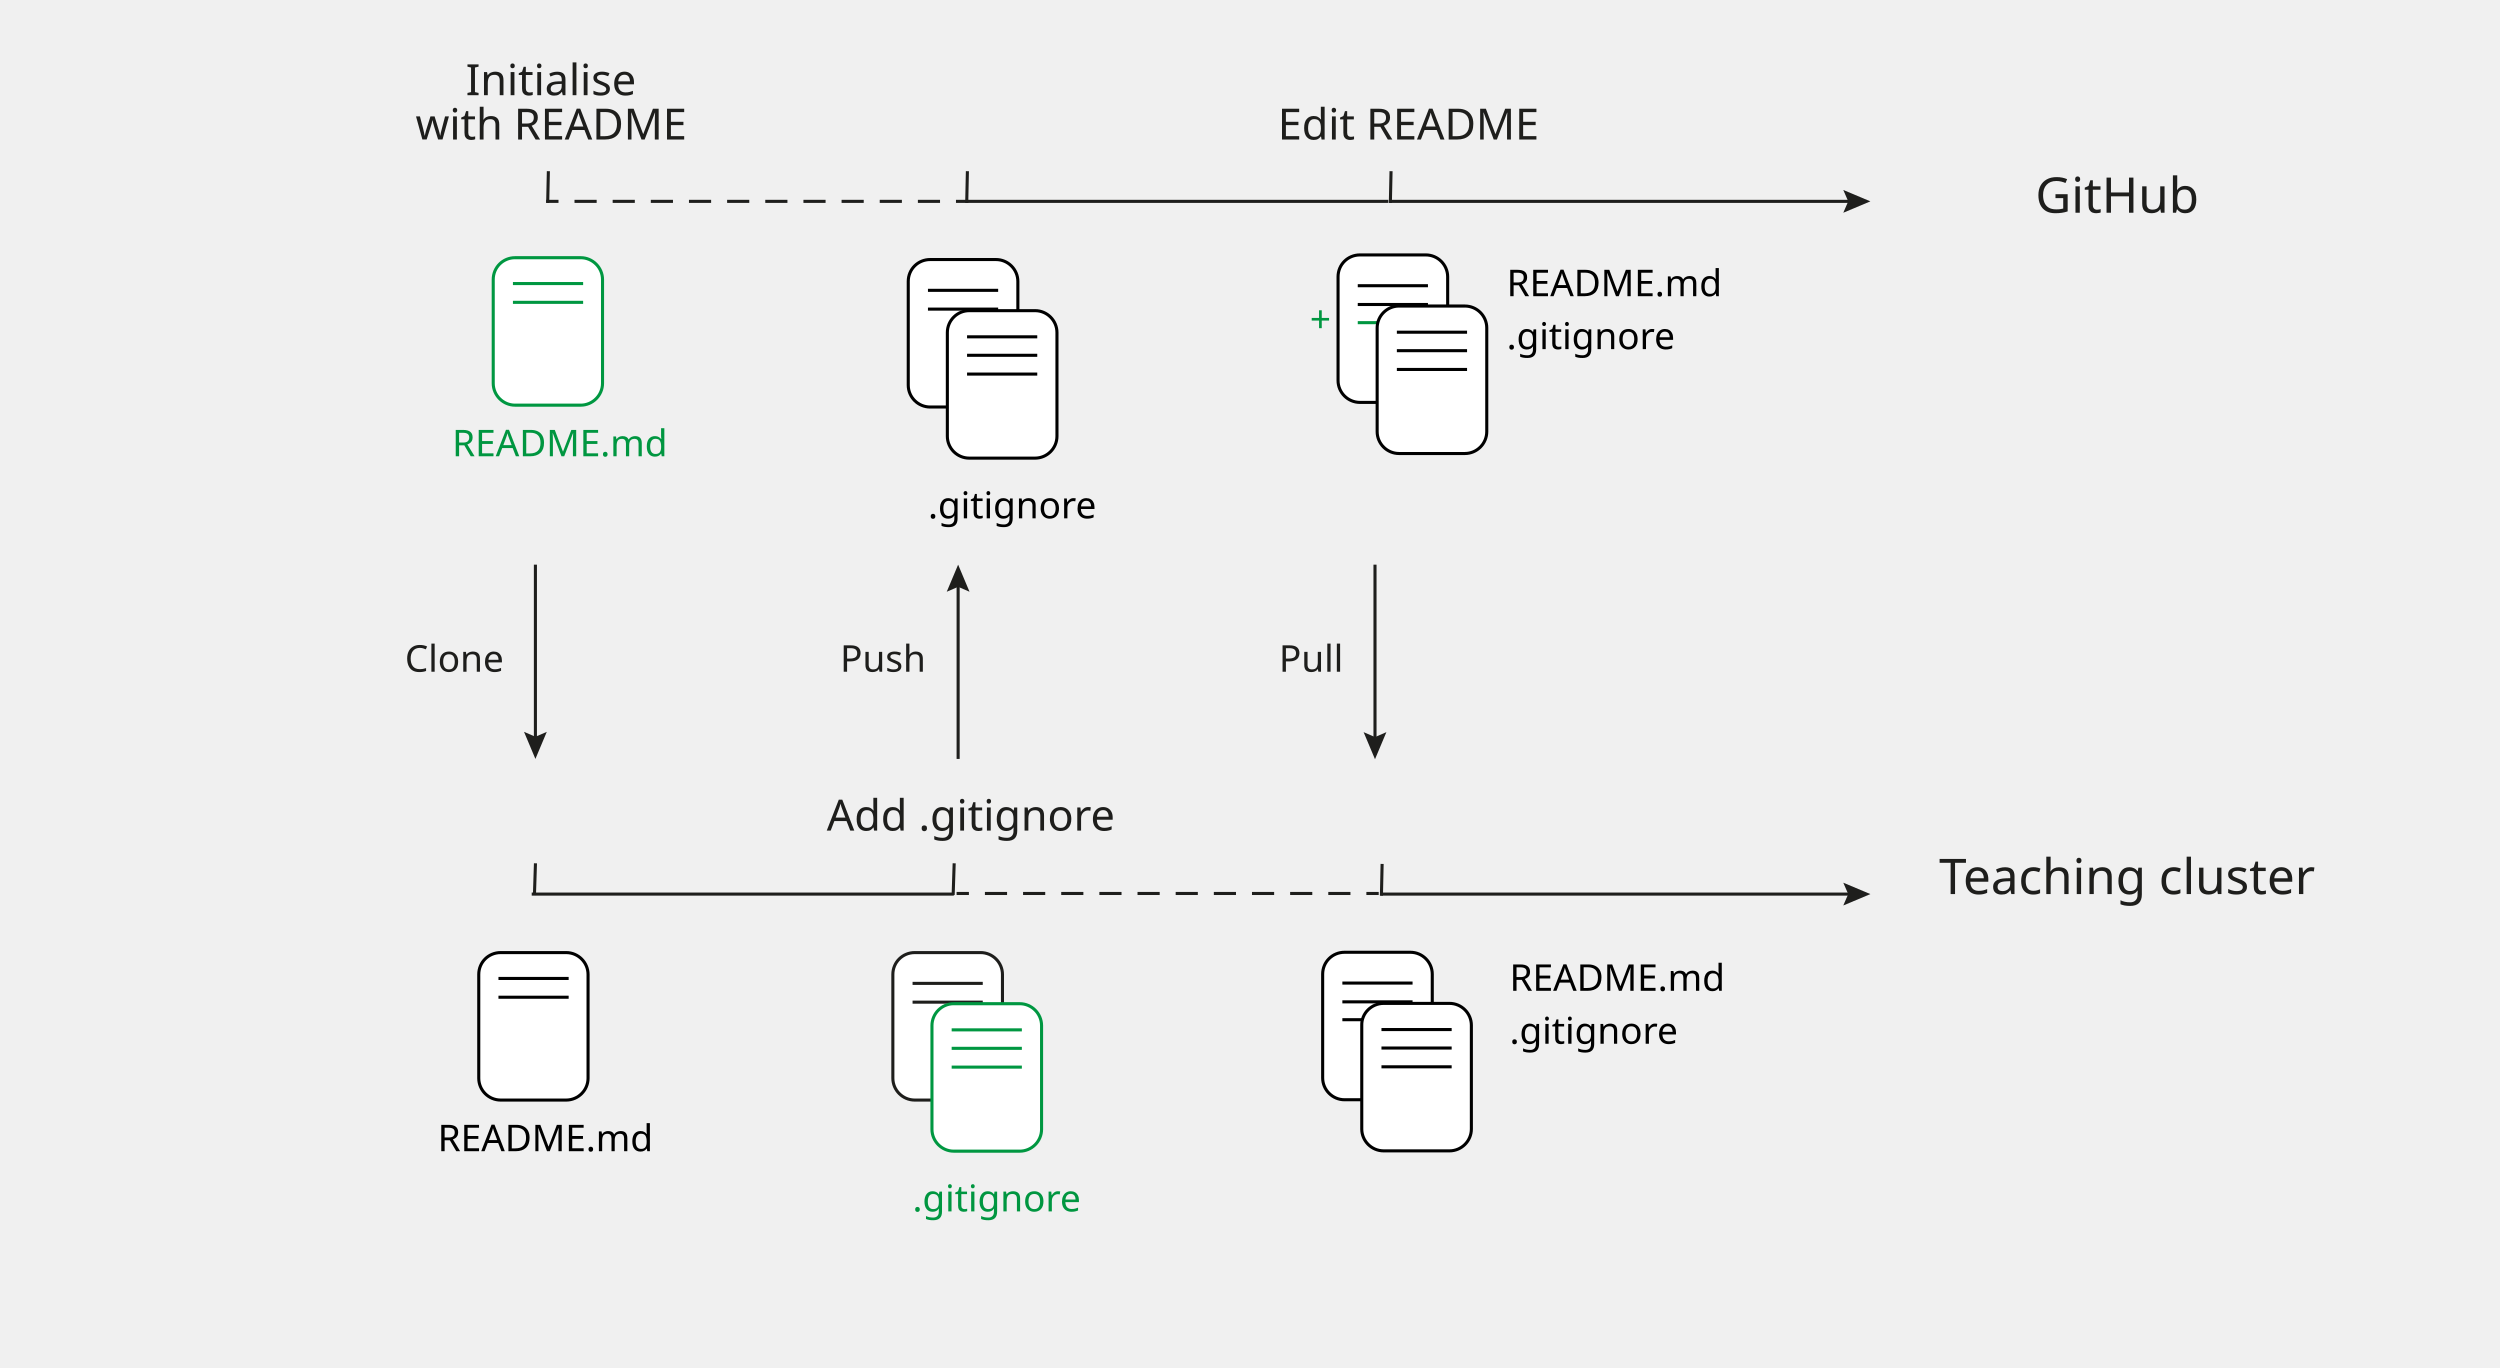
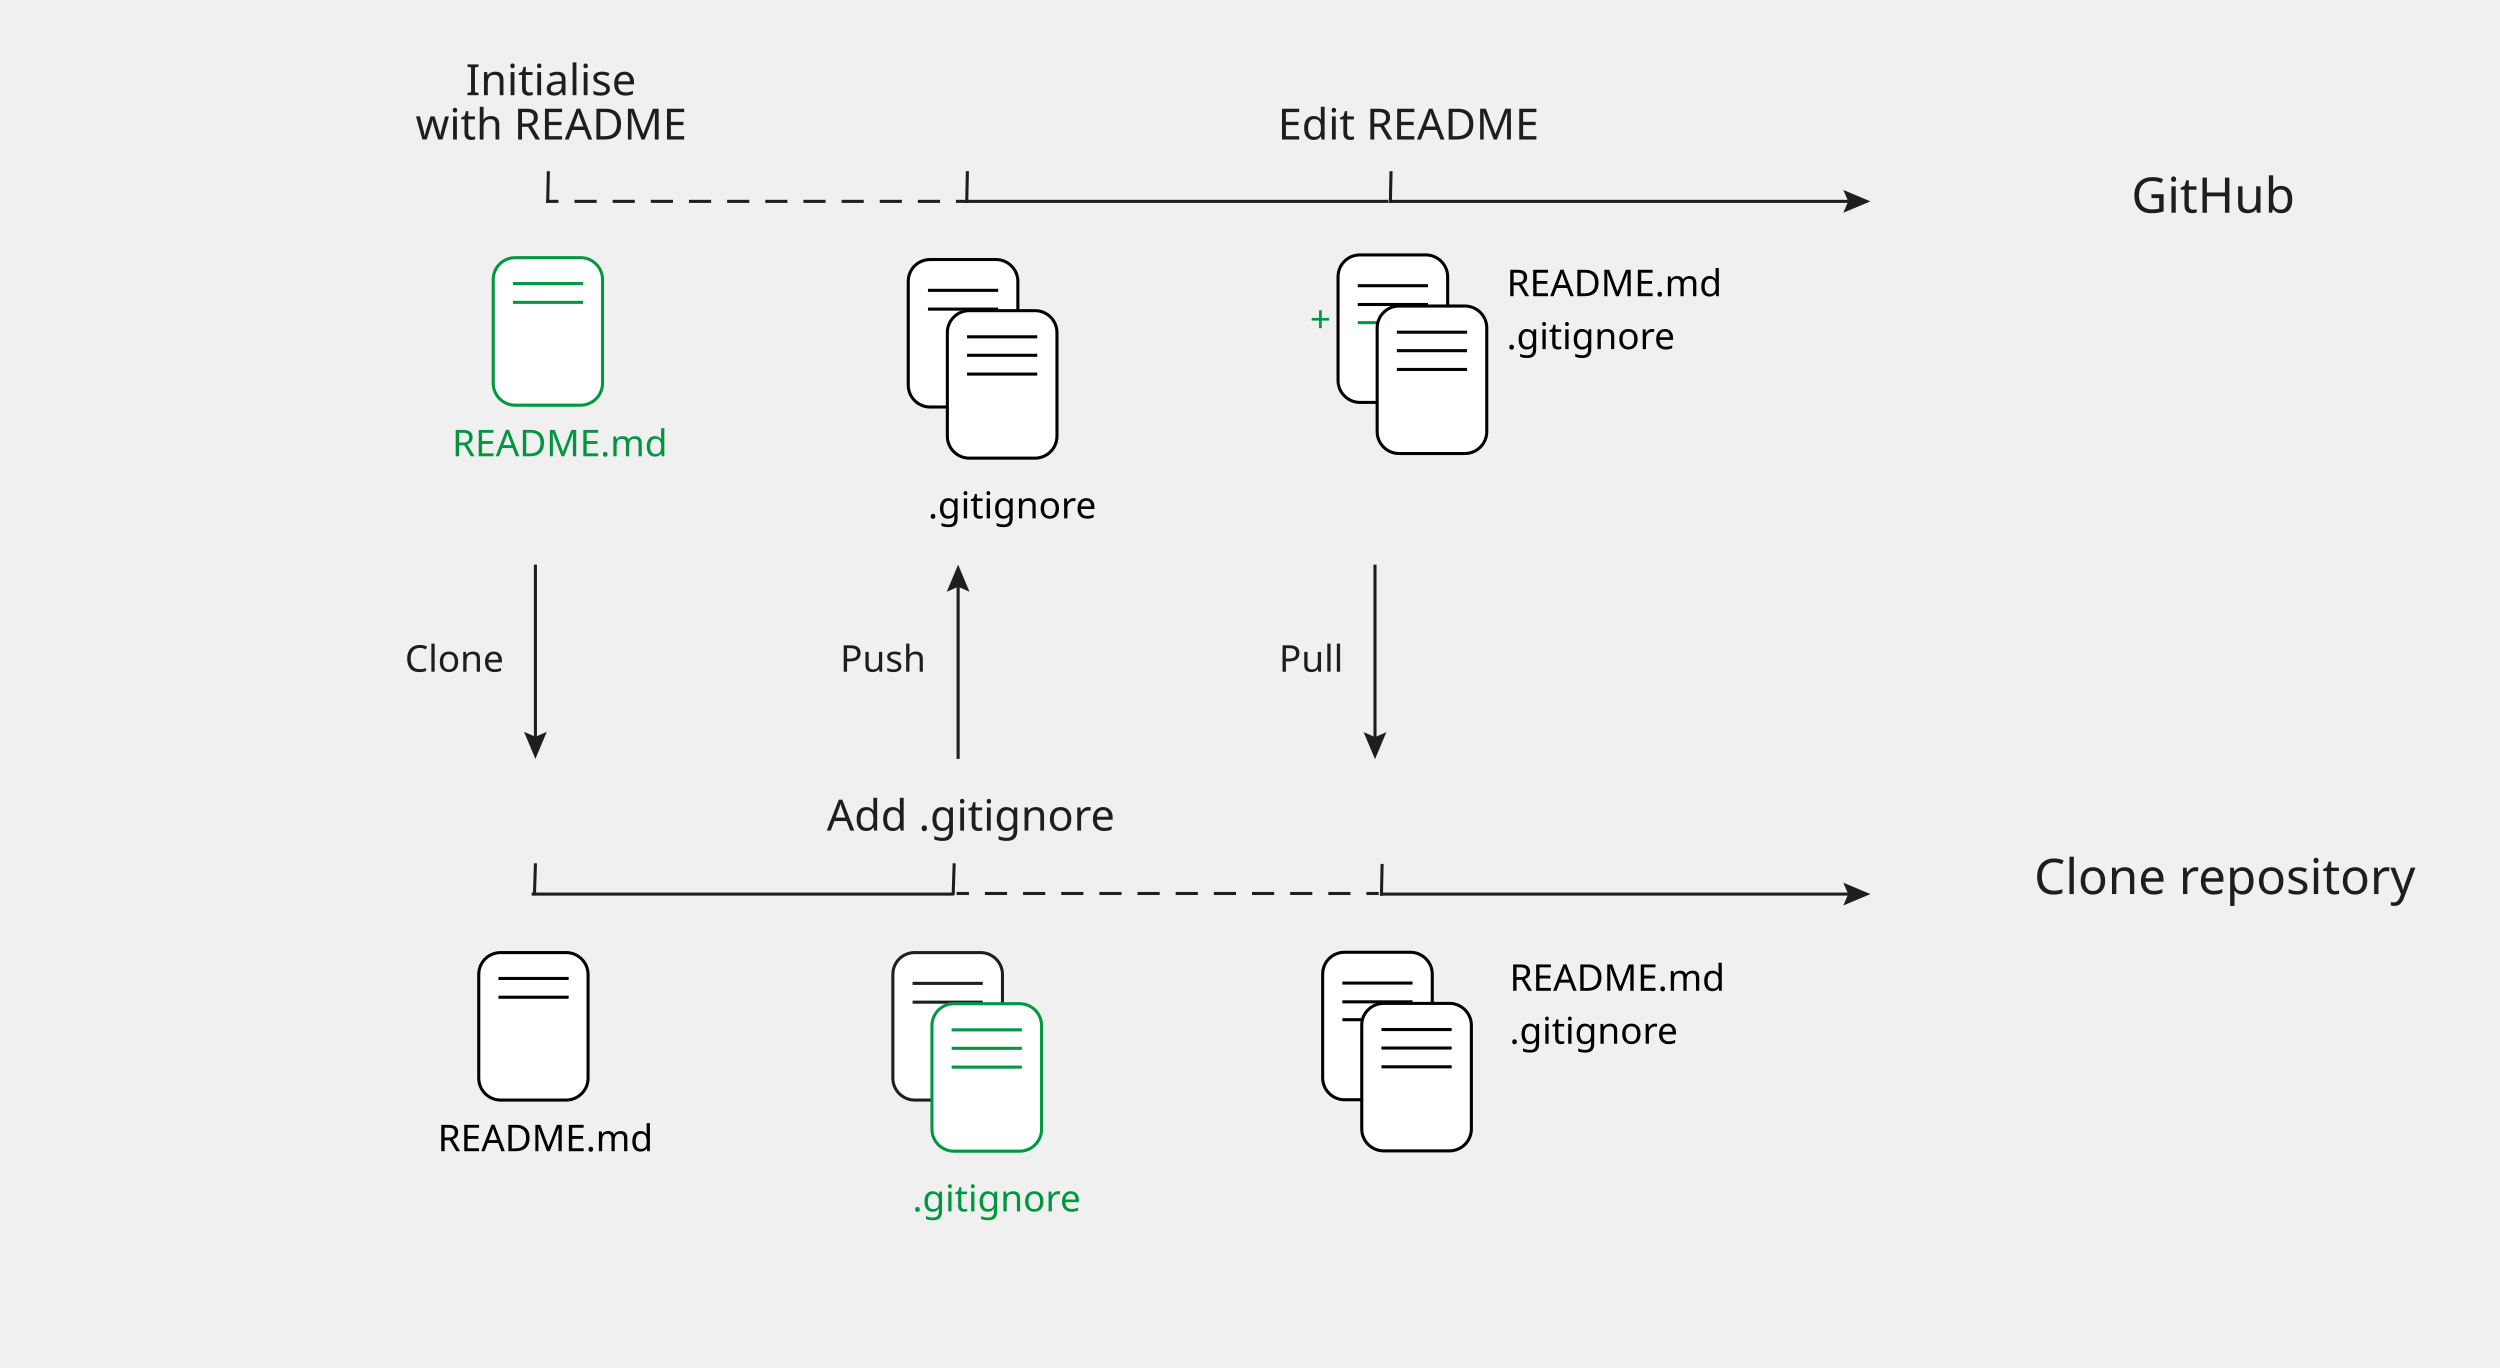
<svg xmlns="http://www.w3.org/2000/svg" version="1.1" id="Layer_1" x="0px" y="0px" viewBox="0 0 812 444.3" style="enable-background:new 0 0 812 444.3;" xml:space="preserve">
  <style type="text/css">
	.st0{fill:#FFFFFF;stroke:#000000;stroke-miterlimit:10;}
	.st1{fill:none;stroke:#000000;stroke-miterlimit:10;}
	.st2{fill:none;stroke:#009640;stroke-miterlimit:10;}
	.st3{fill:none;stroke:#1E1E1C;stroke-linecap:square;stroke-miterlimit:10;}
	.st4{fill:#1E1E1C;}
	.st5{font-family:'ArialMT';}
	.st6{font-size:14px;}
	.st7{fill:#FFFFFF;stroke:#009741;stroke-miterlimit:10;}
	.st8{fill:none;stroke:#009741;stroke-miterlimit:10;}
	.st9{fill:#FFFFFF;stroke:#1E1E1C;stroke-miterlimit:10;}
	.st10{fill:none;stroke:#1E1E1C;stroke-miterlimit:10;}
	.st11{font-size:16px;}
	.st12{fill:#009640;}
	.st13{font-size:12px;}
	.st14{fill:none;stroke:#1E1E1C;stroke-linecap:square;stroke-miterlimit:10;stroke-dasharray:6.196,6.196;}
</style>
  <path class="st0" d="M441.7,82.8h21.4c3.9,0,7.1,3.2,7.1,7.1v33.7c0,3.9-3.2,7.1-7.1,7.1h-21.4c-3.9,0-7.1-3.2-7.1-7.1V89.9  C434.6,85.9,437.8,82.8,441.7,82.8z" />
  <line class="st1" x1="441" y1="92.8" x2="463.8" y2="92.8" />
  <line class="st1" x1="441" y1="98.9" x2="463.8" y2="98.9" />
  <line class="st2" x1="441" y1="104.8" x2="463.8" y2="104.8" />
  <g>
    <g>
      <line class="st3" x1="451.6" y1="65.4" x2="601.5" y2="65.4" />
      <g>
        <polygon class="st4" points="598.7,69.1 600.3,65.4 598.7,61.7 607.5,65.4    " />
      </g>
    </g>
  </g>
  <line class="st3" x1="177.9" y1="65.4" x2="178.1" y2="56.1" />
  <text transform="matrix(1 0 0 1 151.2668 30.9163)" class="st4 st5 st6">Initialise</text>
  <text transform="matrix(1 0 0 1 134.9669 45.3163)" class="st4 st5 st6">with README</text>
  <path class="st7" d="M167.3,83.7h21.3c3.9,0,7.1,3.2,7.1,7.1v33.7c0,3.9-3.2,7.1-7.1,7.1h-21.3c-3.9,0-7.1-3.2-7.1-7.1V90.8  C160.2,86.8,163.4,83.7,167.3,83.7z" />
  <line class="st8" x1="166.6" y1="92.1" x2="189.4" y2="92.1" />
  <line class="st8" x1="166.6" y1="98.2" x2="189.4" y2="98.2" />
  <path class="st9" d="M297.1,309.4h21.4c3.9,0,7.1,3.2,7.1,7.1v33.7c0,3.9-3.2,7.1-7.1,7.1h-21.4c-3.9,0-7.1-3.2-7.1-7.1v-33.7  C290,312.5,293.2,309.4,297.1,309.4z" />
  <line class="st10" x1="296.4" y1="319.4" x2="319.2" y2="319.4" />
  <line class="st10" x1="296.4" y1="325.5" x2="319.2" y2="325.5" />
  <path class="st7" d="M309.8,326h21.4c3.9,0,7.1,3.2,7.1,7.1v33.7c0,3.9-3.2,7.1-7.1,7.1h-21.4c-3.9,0-7.1-3.2-7.1-7.1v-33.7  C302.7,329.2,305.9,326,309.8,326z" />
  <line class="st8" x1="309.1" y1="334.5" x2="331.9" y2="334.5" />
  <line class="st8" x1="309.1" y1="340.5" x2="331.9" y2="340.5" />
  <line class="st8" x1="309.1" y1="346.6" x2="331.9" y2="346.6" />
-   <text transform="matrix(1 0 0 1 661.1033 69.1001)" class="st4 st5 st11">GitHub</text>
+   <text transform="matrix(1 0 0 1 692.2671 69.1001)" class="st4 st5 st11">GitHub</text>
  <g>
    <g>
      <line class="st3" x1="448.8" y1="290.4" x2="601.5" y2="290.4" />
      <g>
        <polygon class="st4" points="598.7,294.1 600.3,290.4 598.7,286.7 607.5,290.4    " />
      </g>
    </g>
  </g>
  <line class="st3" x1="173.6" y1="290.2" x2="173.9" y2="280.9" />
  <line class="st3" x1="309.6" y1="290.2" x2="309.9" y2="280.9" />
  <text transform="matrix(1 0 0 1 268.532 269.7707)" class="st4 st5 st6">Add .gitignore</text>
-   <text transform="matrix(1 0 0 1 629.8277 290.3997)" class="st4 st5 st11">Teaching cluster</text>
+   <text transform="matrix(1 0 0 1 660.6932 290.3997)" class="st4 st5 st11">Clone repository</text>
  <text transform="matrix(1 0 0 1 146.8653 148.1981)" class="st12 st5 st13">README.md</text>
  <g>
    <g>
      <line class="st10" x1="173.9" y1="183.4" x2="173.9" y2="240.5" />
      <g>
        <polygon class="st4" points="170.2,237.7 173.9,239.3 177.6,237.7 173.9,246.5    " />
      </g>
    </g>
  </g>
  <text transform="matrix(1 0 0 1 131.5137 218.1695)" class="st4 st5 st13">Clone</text>
  <path class="st0" d="M162.6,309.4h21.3c3.9,0,7.1,3.2,7.1,7.1v33.7c0,3.9-3.2,7.1-7.1,7.1h-21.3c-3.9,0-7.1-3.2-7.1-7.1v-33.7  C155.5,312.5,158.7,309.4,162.6,309.4z" />
  <line class="st1" x1="161.9" y1="317.8" x2="184.7" y2="317.8" />
  <line class="st1" x1="161.9" y1="323.9" x2="184.7" y2="323.9" />
  <text transform="matrix(1 0 0 1 142.1692 373.9117)" class="st5 st13">README.md</text>
  <text transform="matrix(1 0 0 1 296.3899 393.4614)" class="st12 st5 st13">.gitignore</text>
  <g>
    <g>
      <line class="st10" x1="311.2" y1="189.4" x2="311.2" y2="246.5" />
      <g>
        <polygon class="st4" points="307.5,192.2 311.2,190.6 314.9,192.2 311.2,183.4    " />
      </g>
    </g>
  </g>
  <text transform="matrix(1 0 0 1 272.8807 218.1695)" class="st4 st5 st13">Push</text>
  <path class="st0" d="M302.1,84.3h21.4c3.9,0,7.1,3.2,7.1,7.1v33.7c0,3.9-3.2,7.1-7.1,7.1h-21.4c-3.9,0-7.1-3.2-7.1-7.1V91.4  C295,87.4,298.2,84.3,302.1,84.3z" />
  <line class="st1" x1="301.4" y1="94.3" x2="324.2" y2="94.3" />
  <line class="st1" x1="301.4" y1="100.4" x2="324.2" y2="100.4" />
  <path class="st0" d="M314.8,100.9h21.4c3.9,0,7.1,3.2,7.1,7.1v33.7c0,3.9-3.2,7.1-7.1,7.1h-21.4c-3.9,0-7.1-3.2-7.1-7.1V108  C307.7,104.1,310.9,100.9,314.8,100.9z" />
  <line class="st1" x1="314.1" y1="109.4" x2="336.9" y2="109.4" />
  <line class="st1" x1="314.1" y1="115.4" x2="336.9" y2="115.4" />
  <line class="st1" x1="314.1" y1="121.5" x2="336.9" y2="121.5" />
  <text transform="matrix(1 0 0 1 301.4399 168.3458)" class="st5 st13">.gitignore</text>
  <line class="st3" x1="314" y1="65.4" x2="314.2" y2="56.1" />
  <line class="st3" x1="451.6" y1="65.4" x2="451.8" y2="56.1" />
  <text transform="matrix(1 0 0 1 415.0349 45.3168)" class="st4 st5 st6">Edit README</text>
  <path class="st0" d="M454.4,99.4h21.4c3.9,0,7.1,3.2,7.1,7.1v33.7c0,3.9-3.2,7.1-7.1,7.1h-21.4c-3.9,0-7.1-3.2-7.1-7.1v-33.7  C447.3,102.6,450.5,99.4,454.4,99.4z" />
  <line class="st1" x1="453.7" y1="107.9" x2="476.5" y2="107.9" />
  <line class="st1" x1="453.7" y1="113.9" x2="476.5" y2="113.9" />
  <line class="st1" x1="453.7" y1="120" x2="476.5" y2="120" />
  <g>
    <g>
      <line class="st10" x1="446.6" y1="183.4" x2="446.6" y2="240.6" />
      <g>
        <polygon class="st4" points="442.9,237.8 446.6,239.4 450.3,237.8 446.6,246.6    " />
      </g>
    </g>
  </g>
  <text transform="matrix(1 0 0 1 415.4161 218.1697)" class="st4 st5 st13">Pull</text>
  <path class="st0" d="M436.7,309.3h21.4c3.9,0,7.1,3.2,7.1,7.1v33.7c0,3.9-3.2,7.1-7.1,7.1h-21.4c-3.9,0-7.1-3.2-7.1-7.1v-33.7  C429.6,312.4,432.8,309.3,436.7,309.3z" />
  <line class="st1" x1="436" y1="319.3" x2="458.8" y2="319.3" />
  <line class="st1" x1="436" y1="325.4" x2="458.8" y2="325.4" />
  <line class="st1" x1="436" y1="331.2" x2="458.8" y2="331.2" />
  <path class="st0" d="M449.4,325.9h21.4c3.9,0,7.1,3.2,7.1,7.1v33.7c0,3.9-3.2,7.1-7.1,7.1h-21.4c-3.9,0-7.1-3.2-7.1-7.1V333  C442.2,329.1,445.5,325.9,449.4,325.9z" />
  <line class="st1" x1="448.7" y1="334.4" x2="471.5" y2="334.4" />
  <line class="st1" x1="448.7" y1="340.4" x2="471.5" y2="340.4" />
  <line class="st1" x1="448.7" y1="346.5" x2="471.5" y2="346.5" />
  <text transform="matrix(1 0 0 1 425.4469 107.9209)" class="st12 st5 st13">+</text>
  <line class="st3" x1="448.7" y1="290.4" x2="448.9" y2="281.1" />
  <g>
    <g>
      <line class="st3" x1="177.9" y1="65.4" x2="180.9" y2="65.4" />
      <line class="st14" x1="187.1" y1="65.4" x2="307.9" y2="65.4" />
      <line class="st3" x1="311" y1="65.4" x2="314" y2="65.4" />
    </g>
  </g>
  <g>
    <g>
      <line class="st3" x1="311.2" y1="290.2" x2="314.2" y2="290.2" />
      <line class="st14" x1="320.4" y1="290.2" x2="441.2" y2="290.2" />
      <line class="st3" x1="444.3" y1="290.2" x2="447.3" y2="290.2" />
    </g>
  </g>
  <line class="st3" x1="314.2" y1="65.4" x2="450.4" y2="65.4" />
  <line class="st3" x1="173.2" y1="290.4" x2="309.3" y2="290.4" />
  <text transform="matrix(1 0 0 1 489.3708 96.201)" class="st5 st13">README.md</text>
  <text transform="matrix(1 0 0 1 489.3709 113.3989)" class="st5 st13">.gitignore</text>
  <text transform="matrix(1 0 0 1 490.3184 321.815)" class="st5 st13">README.md</text>
  <text transform="matrix(1 0 0 1 490.3186 339.013)" class="st5 st13">.gitignore</text>
</svg>
